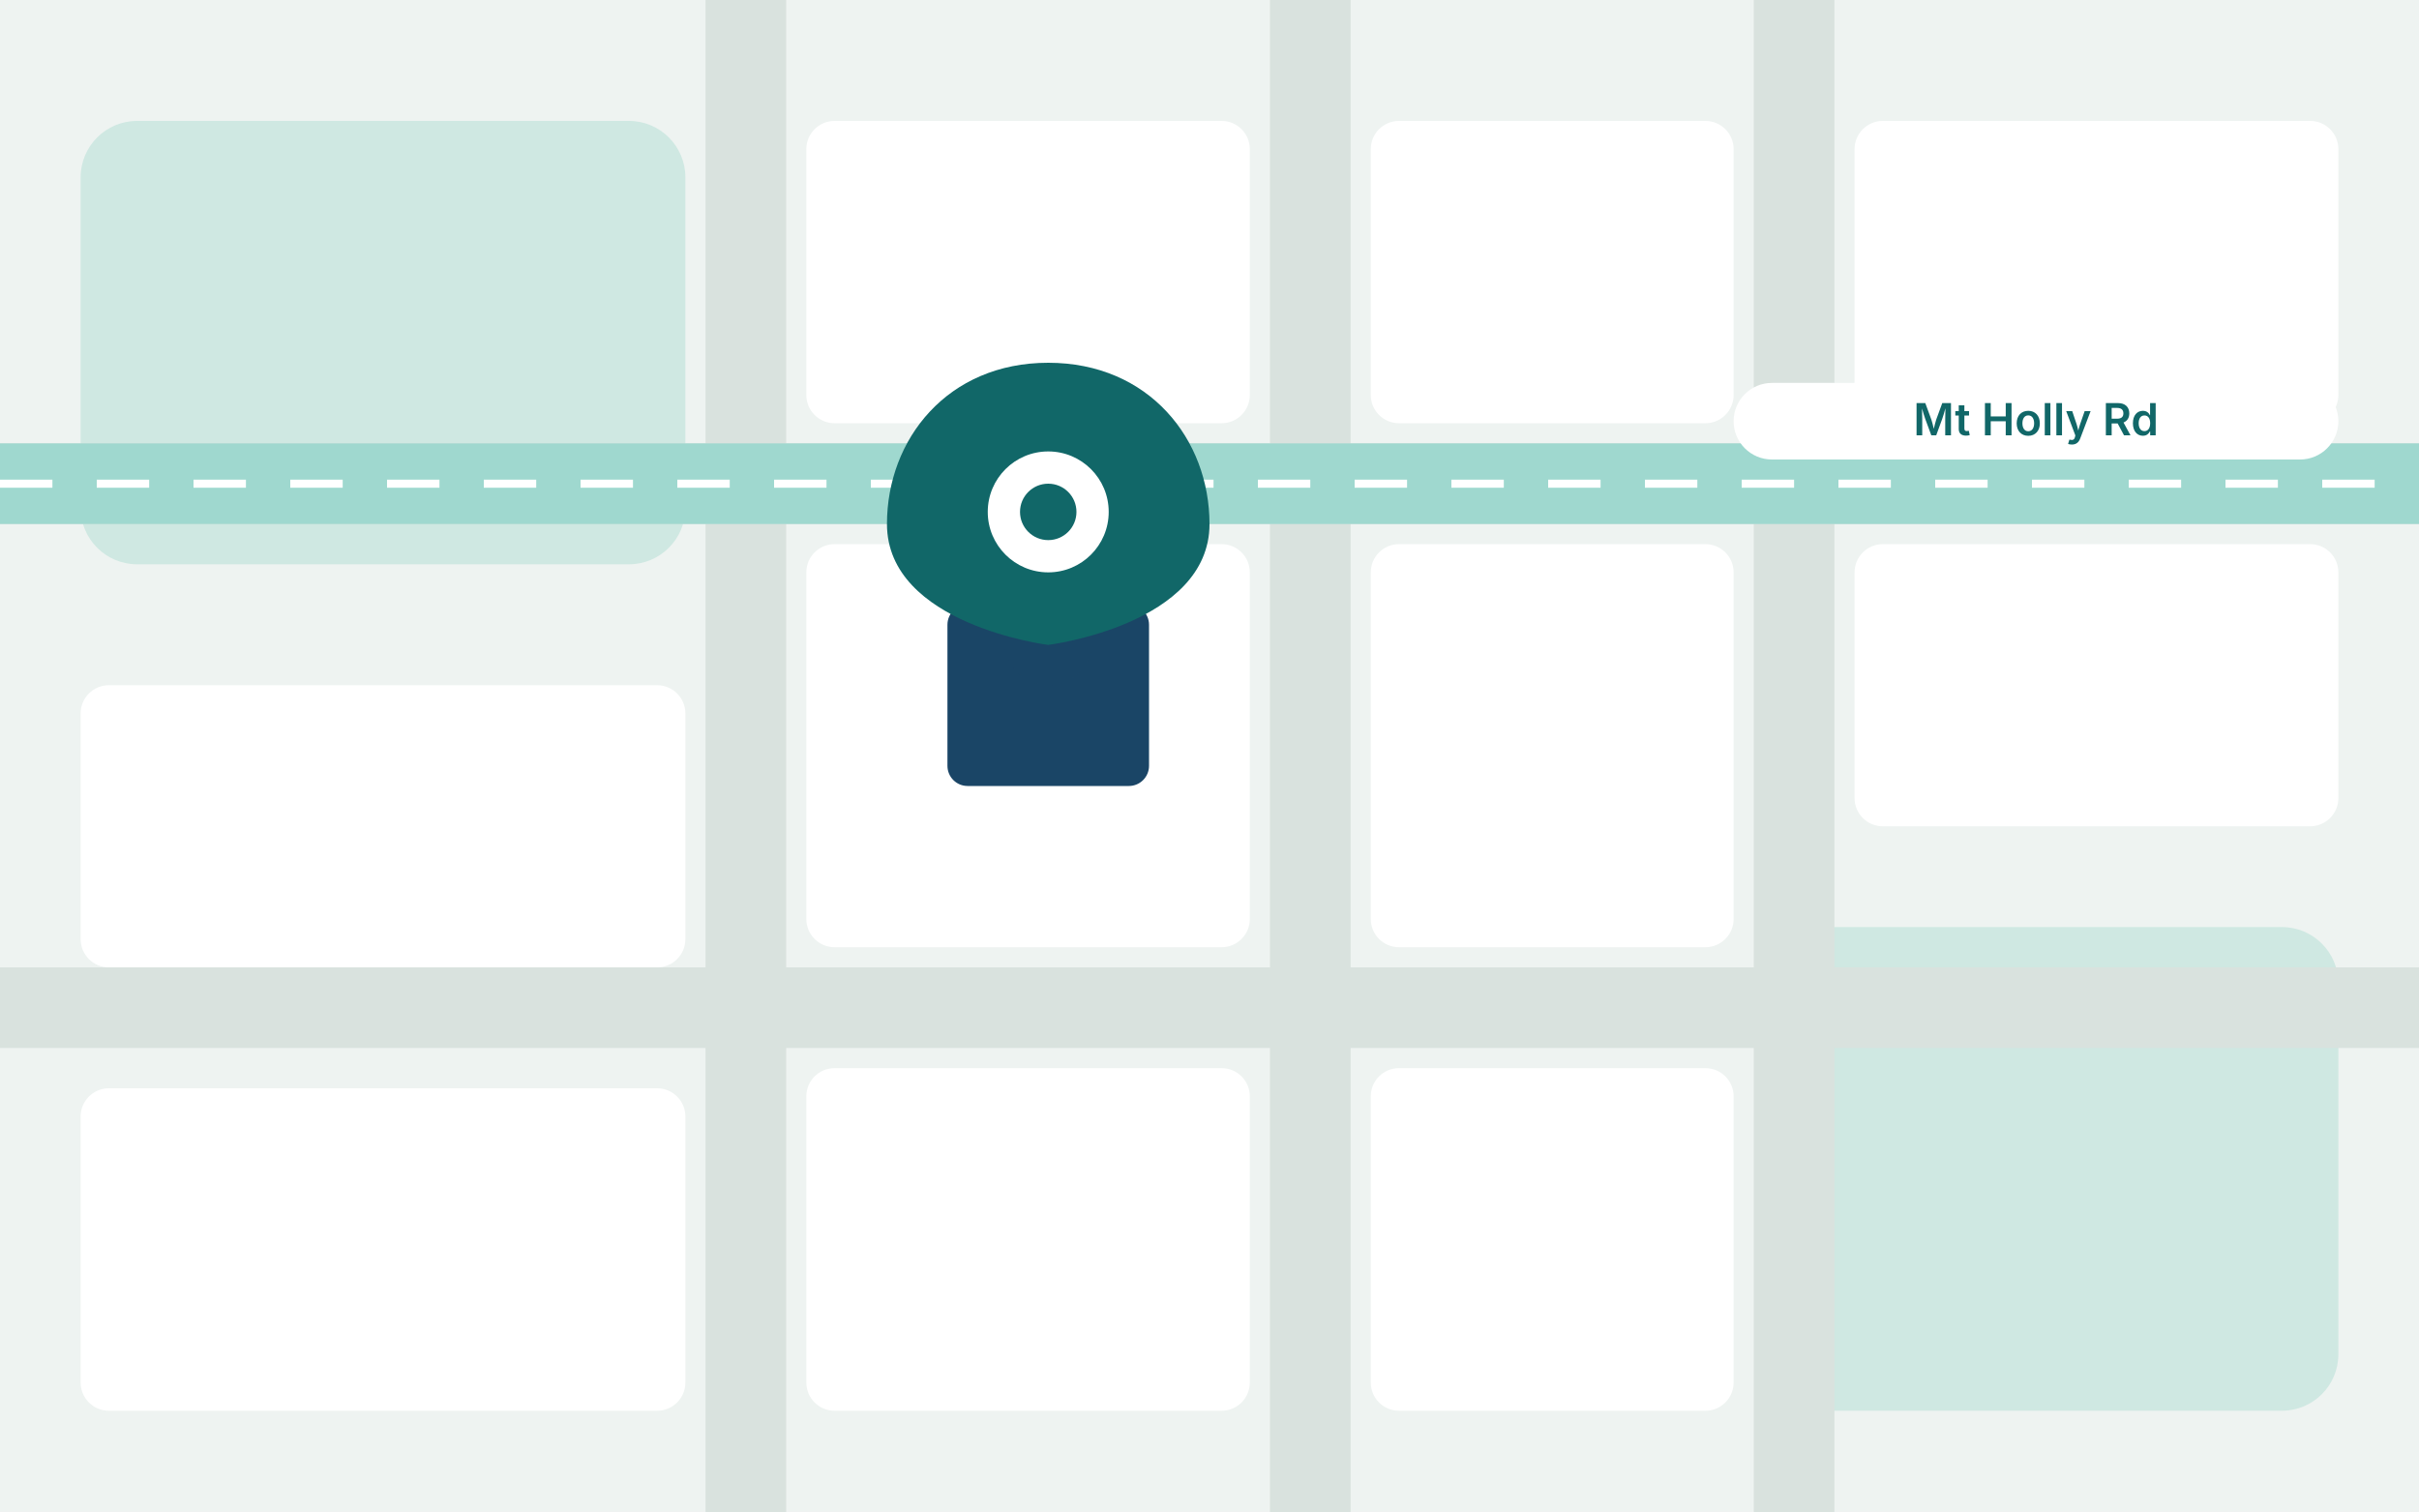
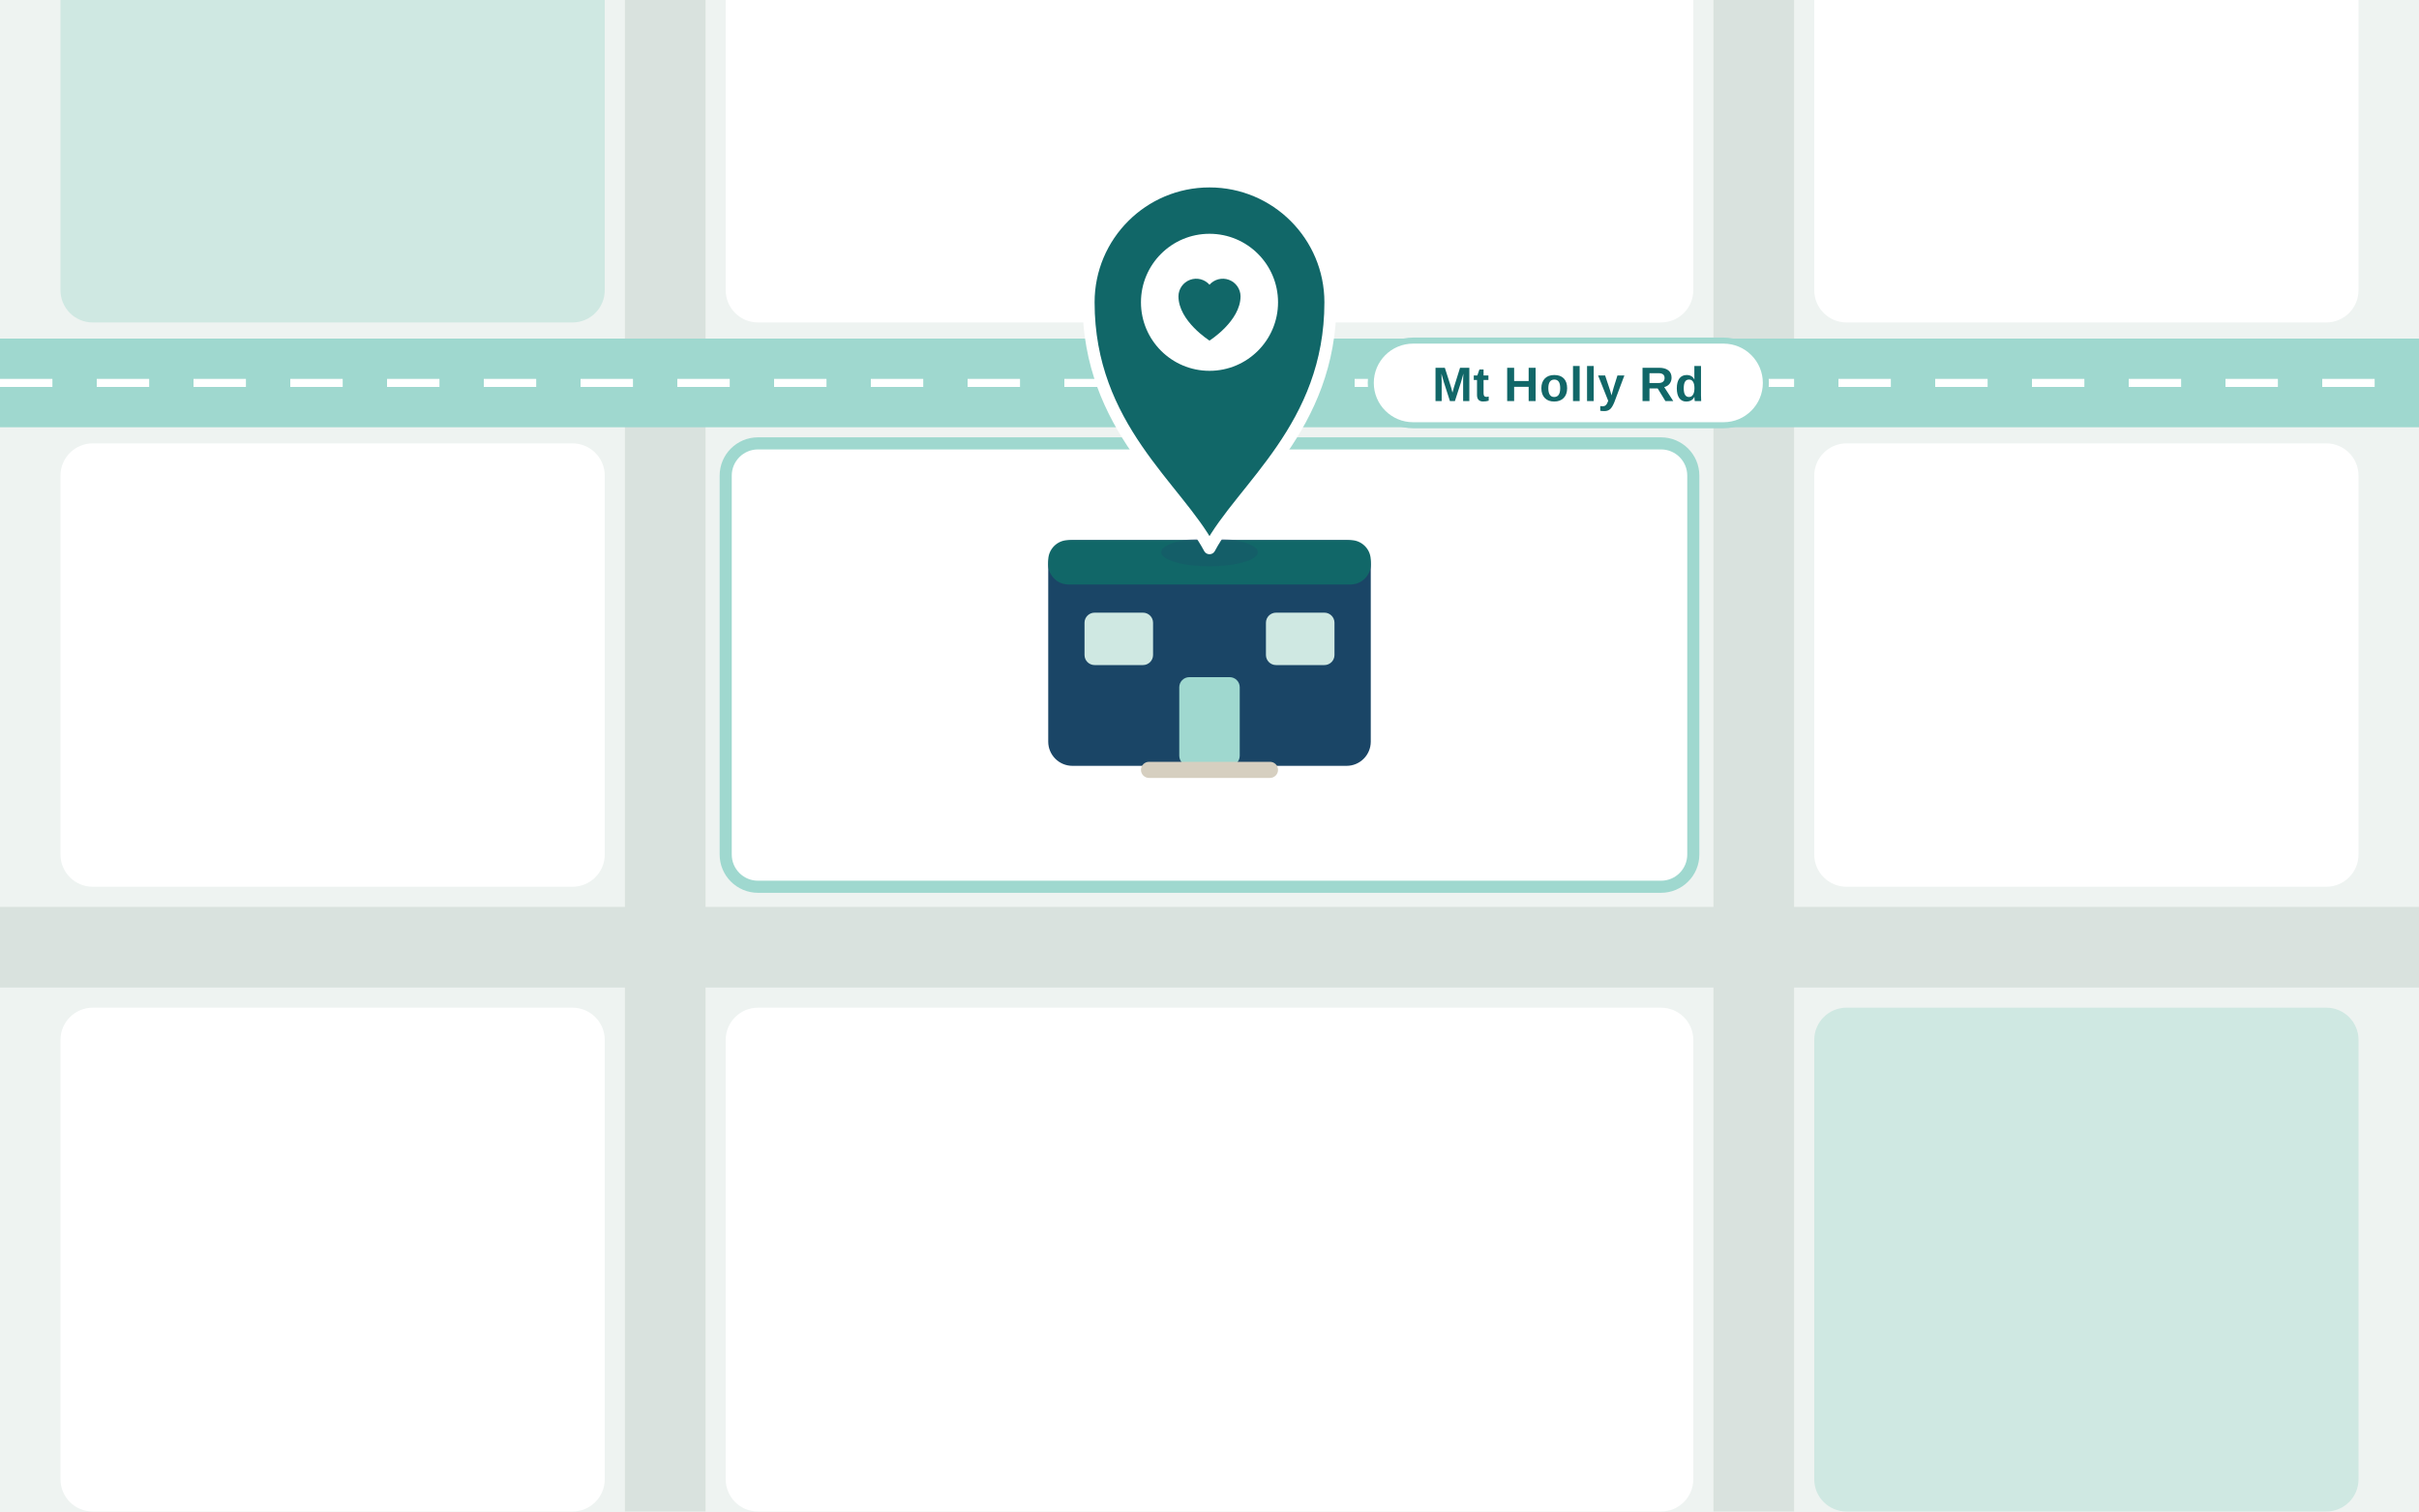
<svg xmlns="http://www.w3.org/2000/svg" viewBox="0 0 1200 750" width="1200" height="750">
  <rect width="1200" height="750" fill="#eef3f1" />
-   <rect x="40" y="60" width="300" height="220" rx="28" fill="#cfe8e2" />
-   <rect x="880" y="460" width="280" height="240" rx="28" fill="#cfe8e2" />
-   <g fill="#ffffff">
-     <rect x="400" y="60" width="220" height="150" rx="14" />
-     <rect x="680" y="60" width="180" height="150" rx="14" />
-     <rect x="40" y="340" width="300" height="140" rx="14" />
-     <rect x="400" y="270" width="220" height="200" rx="14" />
-     <rect x="680" y="270" width="180" height="200" rx="14" />
-     <rect x="40" y="540" width="300" height="160" rx="14" />
-     <rect x="400" y="530" width="220" height="170" rx="14" />
-     <rect x="680" y="530" width="180" height="170" rx="14" />
-     <rect x="920" y="60" width="240" height="150" rx="14" />
-     <rect x="920" y="270" width="240" height="140" rx="14" />
-   </g>
-   <g stroke="#d9e2de" stroke-width="40" stroke-linecap="round" fill="none">
-     <path d="M370 0 L 370 750" />
-     <path d="M650 0 L 650 750" />
-     <path d="M890 0 L 890 750" />
-     <path d="M0 240 L 1200 240" />
-     <path d="M0 500 L 1200 500" />
-   </g>
-   <path d="M0 240 L 1200 240" stroke="#9fd8cf" stroke-width="40" stroke-linecap="round" fill="none" />
-   <path d="M0 240 L 1200 240" stroke="#ffffff" stroke-width="4" stroke-dasharray="26 22" fill="none" />
-   <rect x="860" y="190" width="300" height="38" rx="19" fill="#ffffff" />
-   <text x="1010" y="216" text-anchor="middle" font-family="Inter, system-ui, sans-serif" font-size="22" font-weight="600" fill="#116768">Mt Holly Rd</text>
-   <rect x="470" y="300" width="100" height="90" rx="10" fill="#1a4566" />
-   <g transform="translate(520 300)">
-     <circle cx="0" cy="18" r="22" fill="#1a4566" opacity="0.18" />
-     <path d="M0 -120 C -50 -120 -80 -82 -80 -40 C -80 10 0 20 0 20 C 0 20 80 10 80 -40 C 80 -82 50 -120 0 -120 Z" fill="#116768" />
-     <circle cx="0" cy="-46" r="30" fill="#ffffff" />
-     <circle cx="0" cy="-46" r="14" fill="#116768" />
+   <g transform="translate(0 -50)">
+     <g fill="#ffffff">
+       <rect x="30" y="30" width="270" height="180" rx="16" fill="#cfe8e2" />
+       <rect x="360" y="30" width="480" height="180" rx="16" />
+       <rect x="900" y="30" width="270" height="180" rx="16" />
+       <rect x="30" y="270" width="270" height="220" rx="16" />
+       <rect x="900" y="270" width="270" height="220" rx="16" />
+       <rect x="30" y="550" width="270" height="250" rx="16" />
+       <rect x="360" y="550" width="480" height="250" rx="16" />
+       <rect x="900" y="550" width="270" height="250" rx="16" fill="#cfe8e2" />
+     </g>
+     <rect x="360" y="270" width="480" height="220" rx="16" fill="#ffffff" stroke="#9fd8cf" stroke-width="6" />
+     <g stroke="#d9e2de" stroke-width="40" fill="none">
+       <path d="M330 0 V 800" />
+       <path d="M870 0 V 800" />
+       <path d="M0 520 H 1200" />
+     </g>
+     <path d="M0 240 H 1200" stroke="#9fd8cf" stroke-width="44" fill="none" />
+     <path d="M0 240 H 1200" stroke="#ffffff" stroke-width="4" stroke-dasharray="26 22" fill="none" />
+     <rect x="680" y="219" width="196" height="42" rx="21" fill="#ffffff" stroke="#9fd8cf" stroke-width="3" />
+     <text x="778" y="249" text-anchor="middle" font-family="Arial, Helvetica, sans-serif" font-size="24" font-weight="700" letter-spacing="0.3" fill="#116768">Mt Holly Rd</text>
+     <g>
+       <rect x="520" y="318" width="160" height="112" rx="12" fill="#1a4566" />
+       <rect x="520" y="318" width="160" height="22" rx="10" fill="#116768" />
+       <rect x="538" y="354" width="34" height="26" rx="5" fill="#cfe8e2" />
+       <rect x="628" y="354" width="34" height="26" rx="5" fill="#cfe8e2" />
+       <rect x="585" y="386" width="30" height="44" rx="5" fill="#9fd8cf" />
+       <rect x="566" y="428" width="68" height="8" rx="4" fill="#d6cfc0" />
+     </g>
+     <ellipse cx="600" cy="324" rx="24" ry="7" fill="#1a4566" opacity="0.25" />
+     <path d="M600 322 C 584 292 540 262 540 200 A 60 60 0 1 1 660 200 C 660 262 616 292 600 322 Z" fill="#116768" stroke="#ffffff" stroke-width="6" stroke-linejoin="round" />
+     <circle cx="600" cy="200" r="34" fill="#ffffff" />
+     <path transform="translate(573.6 175) scale(2.2)" d="M12 20s-7-4.4-7-10a4 4 0 0 1 7-2.6A4 4 0 0 1 19 10c0 5.6-7 10-7 10z" fill="#116768" />
  </g>
</svg>
